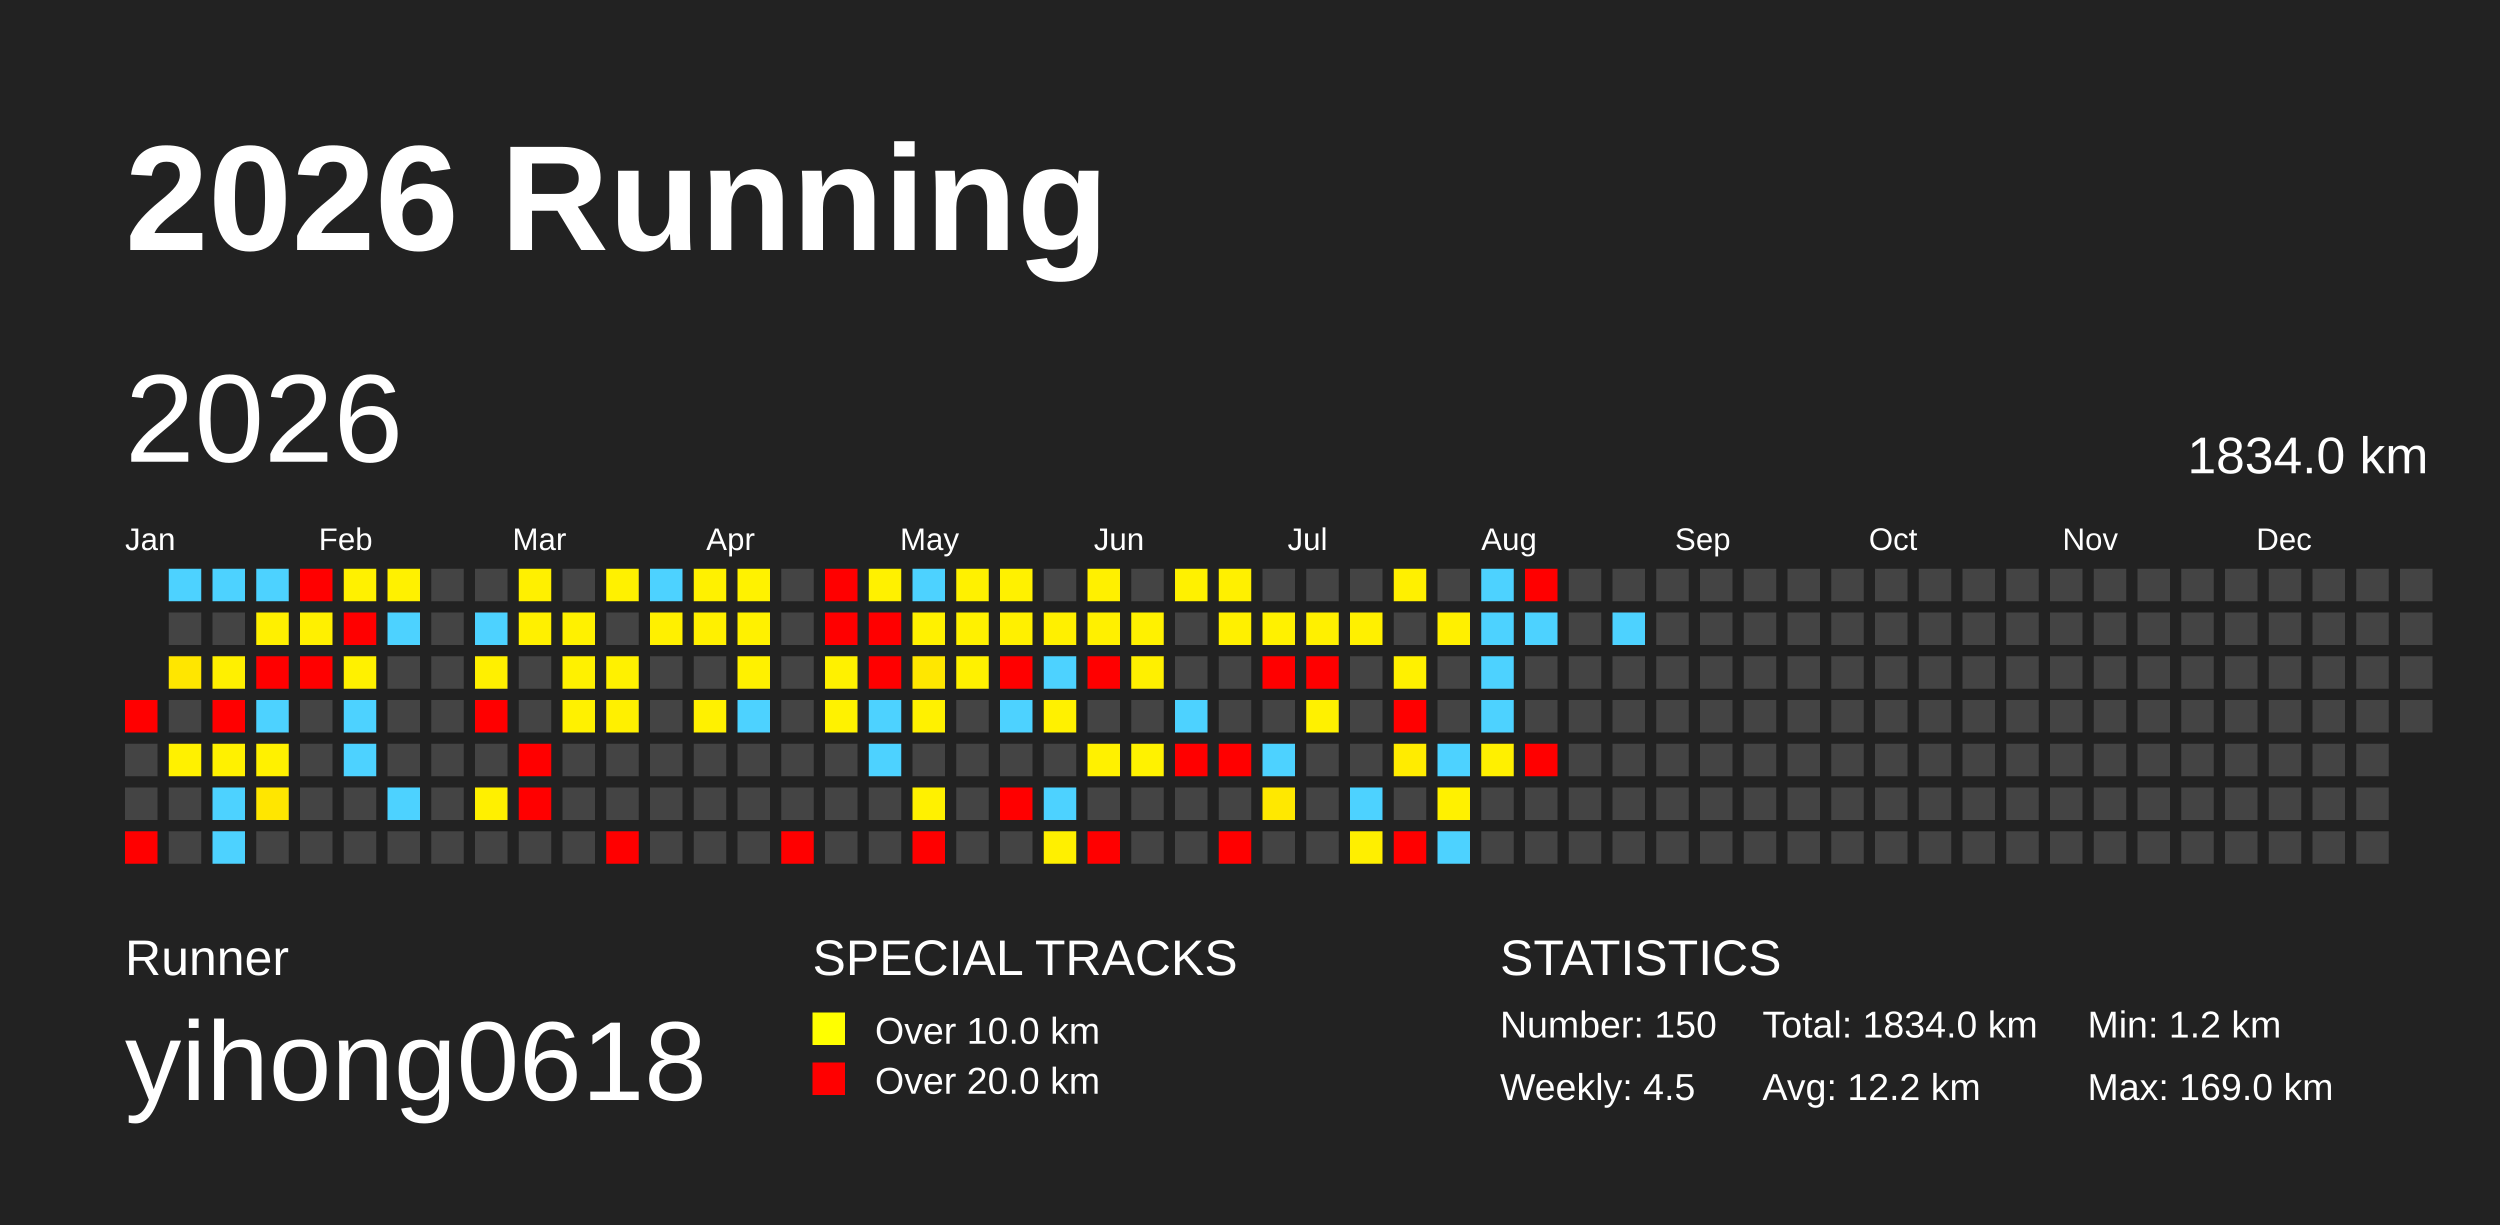
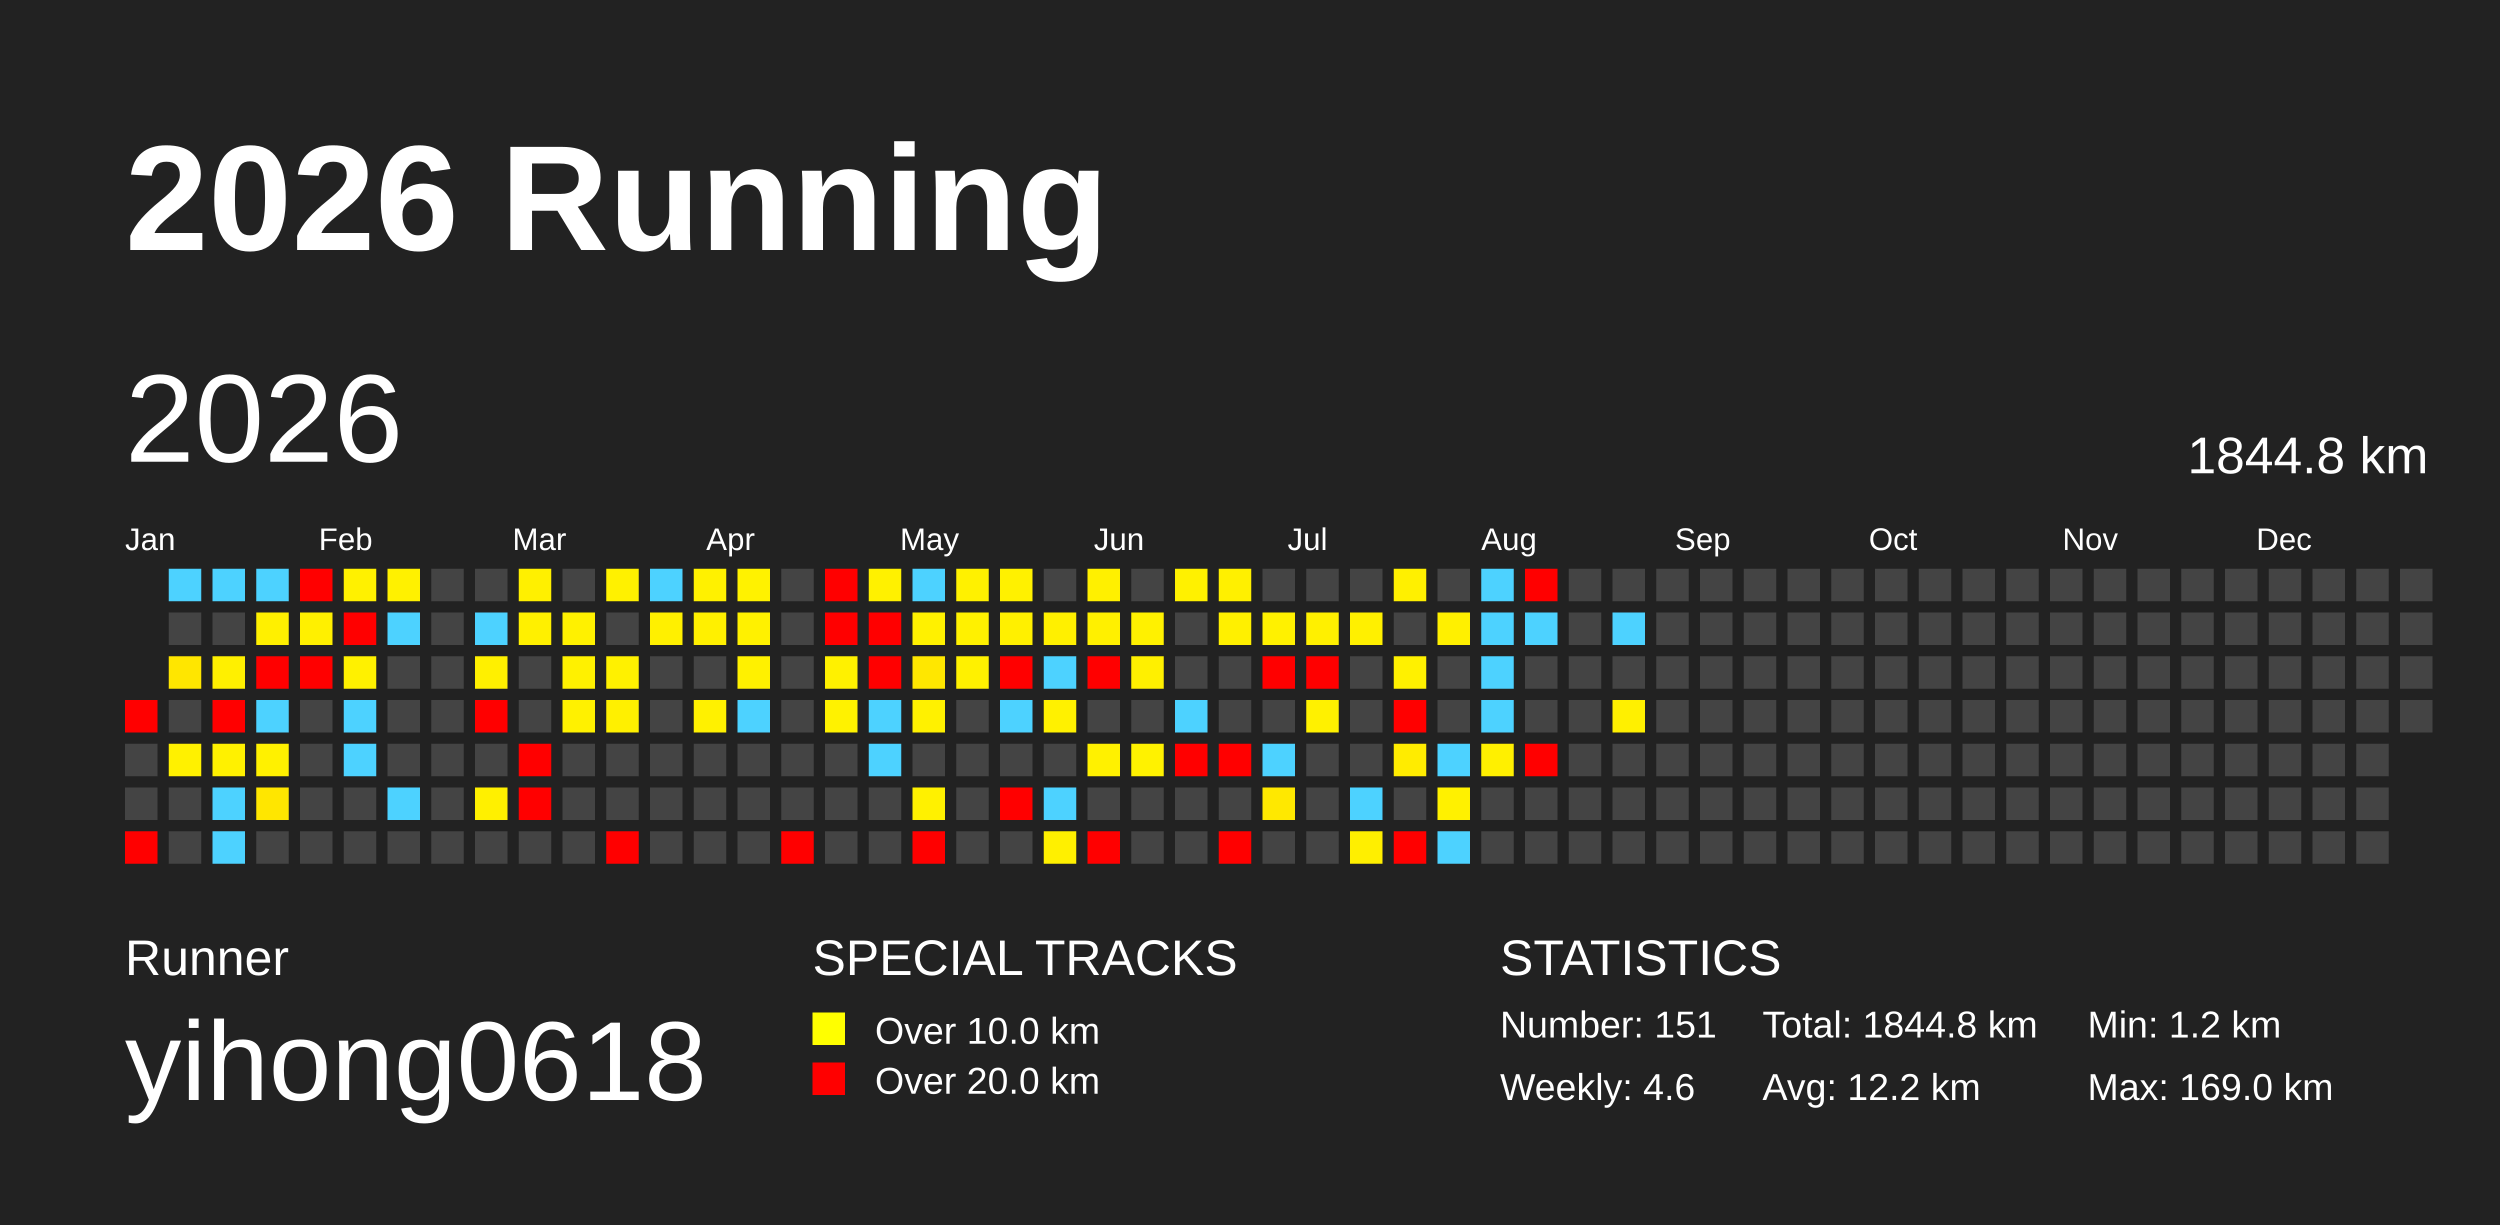
<svg xmlns="http://www.w3.org/2000/svg" baseProfile="full" height="98mm" version="1.1" viewBox="0,0,200,98" width="200mm">
  <defs />
  <rect fill="#222222" height="98" width="200" x="0" y="0" />
  <text fill="#FFFFFF" style="font-size:12px; font-family:Arial; font-weight:bold;" x="10" y="20">2026 Running</text>
  <text fill="#FFFFFF" style="font-size:4px; font-family:Arial" x="10" y="78">Runner</text>
  <text fill="#FFFFFF" style="font-size:9px; font-family:Arial" x="10" y="88">yihong0618</text>
  <text fill="#FFFFFF" style="font-size:4px; font-family:Arial" x="65" y="78">SPECIAL TRACKS</text>
  <rect fill="yellow" height="2.6" width="2.6" x="65" y="81" />
  <text fill="#FFFFFF" style="font-size:3px; font-family:Arial" x="70" y="83.5">Over 10.0 km</text>
  <rect fill="red" height="2.6" width="2.6" x="65" y="85" />
  <text fill="#FFFFFF" style="font-size:3px; font-family:Arial" x="70" y="87.5">Over 20.0 km</text>
  <text fill="#FFFFFF" style="font-size:4px; font-family:Arial" x="120" y="78">STATISTICS</text>
-   <text fill="#FFFFFF" style="font-size:3px; font-family:Arial" x="120" y="83">Number: 150</text>
-   <text fill="#FFFFFF" style="font-size:3px; font-family:Arial" x="120" y="88">Weekly: 4.5</text>
-   <text fill="#FFFFFF" style="font-size:3px; font-family:Arial" x="141" y="83">Total: 1834.0 km</text>
+   <text fill="#FFFFFF" style="font-size:3px; font-family:Arial" x="120" y="83">Number: 151</text>
+   <text fill="#FFFFFF" style="font-size:3px; font-family:Arial" x="120" y="88">Weekly: 4.6</text>
+   <text fill="#FFFFFF" style="font-size:3px; font-family:Arial" x="141" y="83">Total: 1844.8 km</text>
  <text fill="#FFFFFF" style="font-size:3px; font-family:Arial" x="141" y="88">Avg: 12.2 km</text>
  <text fill="#FFFFFF" style="font-size:3px; font-family:Arial" x="167" y="83">Min: 1.2 km</text>
  <text fill="#FFFFFF" style="font-size:3px; font-family:Arial" x="167" y="88">Max: 169.0 km</text>
  <text dominant-baseline="hanging" fill="#FFFFFF" style="font-size:10.0px; font-family:Arial;" x="10" y="30">2026</text>
-   <text dominant-baseline="hanging" fill="#FFFFFF" style="font-size:4.125px; font-family:Arial;" x="175" y="35">1834.0 km</text>
+   <text dominant-baseline="hanging" fill="#FFFFFF" style="font-size:4.125px; font-family:Arial;" x="175" y="35">1844.8 km</text>
  <text fill="#FFFFFF" style="font-size:2.5px; font-family:Arial" x="10.0" y="44">Jan</text>
  <text fill="#FFFFFF" style="font-size:2.5px; font-family:Arial" x="25.5" y="44">Feb</text>
  <text fill="#FFFFFF" style="font-size:2.5px; font-family:Arial" x="41.0" y="44">Mar</text>
  <text fill="#FFFFFF" style="font-size:2.5px; font-family:Arial" x="56.5" y="44">Apr</text>
  <text fill="#FFFFFF" style="font-size:2.5px; font-family:Arial" x="72.0" y="44">May</text>
  <text fill="#FFFFFF" style="font-size:2.5px; font-family:Arial" x="87.5" y="44">Jun</text>
  <text fill="#FFFFFF" style="font-size:2.5px; font-family:Arial" x="103.0" y="44">Jul</text>
  <text fill="#FFFFFF" style="font-size:2.5px; font-family:Arial" x="118.5" y="44">Aug</text>
  <text fill="#FFFFFF" style="font-size:2.5px; font-family:Arial" x="134.0" y="44">Sep</text>
  <text fill="#FFFFFF" style="font-size:2.5px; font-family:Arial" x="149.5" y="44">Oct</text>
  <text fill="#FFFFFF" style="font-size:2.5px; font-family:Arial" x="165.0" y="44">Nov</text>
  <text fill="#FFFFFF" style="font-size:2.5px; font-family:Arial" x="180.5" y="44">Dec</text>
  <rect fill="red" height="2.6" width="2.6" x="10.0" y="56.0" />
  <rect fill="#444444" height="2.6" width="2.6" x="10.0" y="59.5" />
  <rect fill="#444444" height="2.6" width="2.6" x="10.0" y="63.0" />
  <rect fill="red" height="2.6" width="2.6" x="10.0" y="66.5" />
  <rect fill="#4dd2ff" height="2.6" width="2.6" x="13.5" y="45.5" />
  <rect fill="#444444" height="2.6" width="2.6" x="13.5" y="49.0" />
  <rect fill="#ffe600" height="2.6" width="2.6" x="13.5" y="52.5" />
  <rect fill="#444444" height="2.6" width="2.6" x="13.5" y="56.0" />
  <rect fill="#fff100" height="2.6" width="2.6" x="13.5" y="59.5" />
  <rect fill="#444444" height="2.6" width="2.6" x="13.5" y="63.0" />
  <rect fill="#444444" height="2.6" width="2.6" x="13.5" y="66.5" />
  <rect fill="#4dd2ff" height="2.6" width="2.6" x="17.0" y="45.5" />
  <rect fill="#444444" height="2.6" width="2.6" x="17.0" y="49.0" />
  <rect fill="#fff000" height="2.6" width="2.6" x="17.0" y="52.5" />
  <rect fill="red" height="2.6" width="2.6" x="17.0" y="56.0" />
  <rect fill="#fff100" height="2.6" width="2.6" x="17.0" y="59.5" />
  <rect fill="#4dd2ff" height="2.6" width="2.6" x="17.0" y="63.0" />
  <rect fill="#4dd2ff" height="2.6" width="2.6" x="17.0" y="66.5" />
  <rect fill="#4dd2ff" height="2.6" width="2.6" x="20.5" y="45.5" />
  <rect fill="#fff000" height="2.6" width="2.6" x="20.5" y="49.0" />
  <rect fill="red" height="2.6" width="2.6" x="20.5" y="52.5" />
  <rect fill="#4dd2ff" height="2.6" width="2.6" x="20.5" y="56.0" />
  <rect fill="#fff100" height="2.6" width="2.6" x="20.5" y="59.5" />
  <rect fill="#ffe600" height="2.6" width="2.6" x="20.5" y="63.0" />
  <rect fill="#444444" height="2.6" width="2.6" x="20.5" y="66.5" />
  <rect fill="red" height="2.6" width="2.6" x="24.0" y="45.5" />
  <rect fill="#fff000" height="2.6" width="2.6" x="24.0" y="49.0" />
  <rect fill="red" height="2.6" width="2.6" x="24.0" y="52.5" />
  <rect fill="#444444" height="2.6" width="2.6" x="24.0" y="56.0" />
  <rect fill="#444444" height="2.6" width="2.6" x="24.0" y="59.5" />
  <rect fill="#444444" height="2.6" width="2.6" x="24.0" y="63.0" />
  <rect fill="#444444" height="2.6" width="2.6" x="24.0" y="66.5" />
  <rect fill="#fff100" height="2.6" width="2.6" x="27.5" y="45.5" />
  <rect fill="red" height="2.6" width="2.6" x="27.5" y="49.0" />
  <rect fill="#fff100" height="2.6" width="2.6" x="27.5" y="52.5" />
  <rect fill="#4dd2ff" height="2.6" width="2.6" x="27.5" y="56.0" />
  <rect fill="#4dd2ff" height="2.6" width="2.6" x="27.5" y="59.5" />
  <rect fill="#444444" height="2.6" width="2.6" x="27.5" y="63.0" />
  <rect fill="#444444" height="2.6" width="2.6" x="27.5" y="66.5" />
  <rect fill="#fff100" height="2.6" width="2.6" x="31.0" y="45.5" />
  <rect fill="#4dd2ff" height="2.6" width="2.6" x="31.0" y="49.0" />
  <rect fill="#444444" height="2.6" width="2.6" x="31.0" y="52.5" />
  <rect fill="#444444" height="2.6" width="2.6" x="31.0" y="56.0" />
  <rect fill="#444444" height="2.6" width="2.6" x="31.0" y="59.5" />
  <rect fill="#4dd2ff" height="2.6" width="2.6" x="31.0" y="63.0" />
  <rect fill="#444444" height="2.6" width="2.6" x="31.0" y="66.5" />
  <rect fill="#444444" height="2.6" width="2.6" x="34.5" y="45.5" />
  <rect fill="#444444" height="2.6" width="2.6" x="34.5" y="49.0" />
  <rect fill="#444444" height="2.6" width="2.6" x="34.5" y="52.5" />
  <rect fill="#444444" height="2.6" width="2.6" x="34.5" y="56.0" />
  <rect fill="#444444" height="2.6" width="2.6" x="34.5" y="59.5" />
  <rect fill="#444444" height="2.6" width="2.6" x="34.5" y="63.0" />
  <rect fill="#444444" height="2.6" width="2.6" x="34.5" y="66.5" />
  <rect fill="#444444" height="2.6" width="2.6" x="38.0" y="45.5" />
  <rect fill="#4dd2ff" height="2.6" width="2.6" x="38.0" y="49.0" />
  <rect fill="#fff000" height="2.6" width="2.6" x="38.0" y="52.5" />
  <rect fill="red" height="2.6" width="2.6" x="38.0" y="56.0" />
  <rect fill="#444444" height="2.6" width="2.6" x="38.0" y="59.5" />
  <rect fill="#fff000" height="2.6" width="2.6" x="38.0" y="63.0" />
  <rect fill="#444444" height="2.6" width="2.6" x="38.0" y="66.5" />
  <rect fill="#fff000" height="2.6" width="2.6" x="41.5" y="45.5" />
  <rect fill="#fff000" height="2.6" width="2.6" x="41.5" y="49.0" />
  <rect fill="#444444" height="2.6" width="2.6" x="41.5" y="52.5" />
  <rect fill="#444444" height="2.6" width="2.6" x="41.5" y="56.0" />
  <rect fill="red" height="2.6" width="2.6" x="41.5" y="59.5" />
  <rect fill="red" height="2.6" width="2.6" x="41.5" y="63.0" />
  <rect fill="#444444" height="2.6" width="2.6" x="41.5" y="66.5" />
  <rect fill="#444444" height="2.6" width="2.6" x="45.0" y="45.5" />
  <rect fill="#fff100" height="2.6" width="2.6" x="45.0" y="49.0" />
  <rect fill="#fff100" height="2.6" width="2.6" x="45.0" y="52.5" />
  <rect fill="#fff100" height="2.6" width="2.6" x="45.0" y="56.0" />
  <rect fill="#444444" height="2.6" width="2.6" x="45.0" y="59.5" />
  <rect fill="#444444" height="2.6" width="2.6" x="45.0" y="63.0" />
  <rect fill="#444444" height="2.6" width="2.6" x="45.0" y="66.5" />
  <rect fill="#fff100" height="2.6" width="2.6" x="48.5" y="45.5" />
  <rect fill="#444444" height="2.6" width="2.6" x="48.5" y="49.0" />
  <rect fill="#fff100" height="2.6" width="2.6" x="48.5" y="52.5" />
  <rect fill="#fff000" height="2.6" width="2.6" x="48.5" y="56.0" />
  <rect fill="#444444" height="2.6" width="2.6" x="48.5" y="59.5" />
  <rect fill="#444444" height="2.6" width="2.6" x="48.5" y="63.0" />
  <rect fill="red" height="2.6" width="2.6" x="48.5" y="66.5" />
  <rect fill="#4dd2ff" height="2.6" width="2.6" x="52.0" y="45.5" />
  <rect fill="#fff000" height="2.6" width="2.6" x="52.0" y="49.0" />
  <rect fill="#444444" height="2.6" width="2.6" x="52.0" y="52.5" />
  <rect fill="#444444" height="2.6" width="2.6" x="52.0" y="56.0" />
  <rect fill="#444444" height="2.6" width="2.6" x="52.0" y="59.5" />
  <rect fill="#444444" height="2.6" width="2.6" x="52.0" y="63.0" />
  <rect fill="#444444" height="2.6" width="2.6" x="52.0" y="66.5" />
  <rect fill="#fff100" height="2.6" width="2.6" x="55.5" y="45.5" />
  <rect fill="#fff000" height="2.6" width="2.6" x="55.5" y="49.0" />
  <rect fill="#444444" height="2.6" width="2.6" x="55.5" y="52.5" />
  <rect fill="#fff100" height="2.6" width="2.6" x="55.5" y="56.0" />
  <rect fill="#444444" height="2.6" width="2.6" x="55.5" y="59.5" />
  <rect fill="#444444" height="2.6" width="2.6" x="55.5" y="63.0" />
  <rect fill="#444444" height="2.6" width="2.6" x="55.5" y="66.5" />
  <rect fill="#fff200" height="2.6" width="2.6" x="59.0" y="45.5" />
  <rect fill="#fff100" height="2.6" width="2.6" x="59.0" y="49.0" />
  <rect fill="#fff100" height="2.6" width="2.6" x="59.0" y="52.5" />
  <rect fill="#4dd2ff" height="2.6" width="2.6" x="59.0" y="56.0" />
  <rect fill="#444444" height="2.6" width="2.6" x="59.0" y="59.5" />
  <rect fill="#444444" height="2.6" width="2.6" x="59.0" y="63.0" />
  <rect fill="#444444" height="2.6" width="2.6" x="59.0" y="66.5" />
  <rect fill="#444444" height="2.6" width="2.6" x="62.5" y="45.5" />
  <rect fill="#444444" height="2.6" width="2.6" x="62.5" y="49.0" />
  <rect fill="#444444" height="2.6" width="2.6" x="62.5" y="52.5" />
  <rect fill="#444444" height="2.6" width="2.6" x="62.5" y="56.0" />
  <rect fill="#444444" height="2.6" width="2.6" x="62.5" y="59.5" />
  <rect fill="#444444" height="2.6" width="2.6" x="62.5" y="63.0" />
  <rect fill="red" height="2.6" width="2.6" x="62.5" y="66.5" />
  <rect fill="red" height="2.6" width="2.6" x="66.0" y="45.5" />
  <rect fill="red" height="2.6" width="2.6" x="66.0" y="49.0" />
  <rect fill="#fff100" height="2.6" width="2.6" x="66.0" y="52.5" />
  <rect fill="#fff200" height="2.6" width="2.6" x="66.0" y="56.0" />
  <rect fill="#444444" height="2.6" width="2.6" x="66.0" y="59.5" />
  <rect fill="#444444" height="2.6" width="2.6" x="66.0" y="63.0" />
  <rect fill="#444444" height="2.6" width="2.6" x="66.0" y="66.5" />
  <rect fill="#fff100" height="2.6" width="2.6" x="69.5" y="45.5" />
  <rect fill="red" height="2.6" width="2.6" x="69.5" y="49.0" />
  <rect fill="red" height="2.6" width="2.6" x="69.5" y="52.5" />
  <rect fill="#4dd2ff" height="2.6" width="2.6" x="69.5" y="56.0" />
  <rect fill="#4dd2ff" height="2.6" width="2.6" x="69.5" y="59.5" />
  <rect fill="#444444" height="2.6" width="2.6" x="69.5" y="63.0" />
  <rect fill="#444444" height="2.6" width="2.6" x="69.5" y="66.5" />
  <rect fill="#4dd2ff" height="2.6" width="2.6" x="73.0" y="45.5" />
  <rect fill="#fff100" height="2.6" width="2.6" x="73.0" y="49.0" />
  <rect fill="#ffe700" height="2.6" width="2.6" x="73.0" y="52.5" />
  <rect fill="#fff100" height="2.6" width="2.6" x="73.0" y="56.0" />
  <rect fill="#444444" height="2.6" width="2.6" x="73.0" y="59.5" />
  <rect fill="#fff100" height="2.6" width="2.6" x="73.0" y="63.0" />
  <rect fill="red" height="2.6" width="2.6" x="73.0" y="66.5" />
  <rect fill="#fff100" height="2.6" width="2.6" x="76.5" y="45.5" />
  <rect fill="#fff100" height="2.6" width="2.6" x="76.5" y="49.0" />
  <rect fill="#fff100" height="2.6" width="2.6" x="76.5" y="52.5" />
  <rect fill="#444444" height="2.6" width="2.6" x="76.5" y="56.0" />
  <rect fill="#444444" height="2.6" width="2.6" x="76.5" y="59.5" />
  <rect fill="#444444" height="2.6" width="2.6" x="76.5" y="63.0" />
  <rect fill="#444444" height="2.6" width="2.6" x="76.5" y="66.5" />
  <rect fill="#fff100" height="2.6" width="2.6" x="80.0" y="45.5" />
  <rect fill="#fff000" height="2.6" width="2.6" x="80.0" y="49.0" />
  <rect fill="red" height="2.6" width="2.6" x="80.0" y="52.5" />
  <rect fill="#4dd2ff" height="2.6" width="2.6" x="80.0" y="56.0" />
  <rect fill="#444444" height="2.6" width="2.6" x="80.0" y="59.5" />
  <rect fill="red" height="2.6" width="2.6" x="80.0" y="63.0" />
  <rect fill="#444444" height="2.6" width="2.6" x="80.0" y="66.5" />
  <rect fill="#444444" height="2.6" width="2.6" x="83.5" y="45.5" />
  <rect fill="#fff000" height="2.6" width="2.6" x="83.5" y="49.0" />
  <rect fill="#4dd2ff" height="2.6" width="2.6" x="83.5" y="52.5" />
  <rect fill="#fff100" height="2.6" width="2.6" x="83.5" y="56.0" />
  <rect fill="#444444" height="2.6" width="2.6" x="83.5" y="59.5" />
  <rect fill="#4dd2ff" height="2.6" width="2.6" x="83.5" y="63.0" />
  <rect fill="#fff000" height="2.6" width="2.6" x="83.5" y="66.5" />
  <rect fill="#fff000" height="2.6" width="2.6" x="87.0" y="45.5" />
  <rect fill="#fff000" height="2.6" width="2.6" x="87.0" y="49.0" />
  <rect fill="red" height="2.6" width="2.6" x="87.0" y="52.5" />
  <rect fill="#444444" height="2.6" width="2.6" x="87.0" y="56.0" />
  <rect fill="#fff100" height="2.6" width="2.6" x="87.0" y="59.5" />
  <rect fill="#444444" height="2.6" width="2.6" x="87.0" y="63.0" />
  <rect fill="red" height="2.6" width="2.6" x="87.0" y="66.5" />
  <rect fill="#444444" height="2.6" width="2.6" x="90.5" y="45.5" />
  <rect fill="#fff100" height="2.6" width="2.6" x="90.5" y="49.0" />
  <rect fill="#fff000" height="2.6" width="2.6" x="90.5" y="52.5" />
  <rect fill="#444444" height="2.6" width="2.6" x="90.5" y="56.0" />
  <rect fill="#fff200" height="2.6" width="2.6" x="90.5" y="59.5" />
  <rect fill="#444444" height="2.6" width="2.6" x="90.5" y="63.0" />
  <rect fill="#444444" height="2.6" width="2.6" x="90.5" y="66.5" />
  <rect fill="#fff100" height="2.6" width="2.6" x="94.0" y="45.5" />
  <rect fill="#444444" height="2.6" width="2.6" x="94.0" y="49.0" />
  <rect fill="#444444" height="2.6" width="2.6" x="94.0" y="52.5" />
  <rect fill="#4dd2ff" height="2.6" width="2.6" x="94.0" y="56.0" />
  <rect fill="red" height="2.6" width="2.6" x="94.0" y="59.5" />
  <rect fill="#444444" height="2.6" width="2.6" x="94.0" y="63.0" />
  <rect fill="#444444" height="2.6" width="2.6" x="94.0" y="66.5" />
  <rect fill="#fff000" height="2.6" width="2.6" x="97.5" y="45.5" />
  <rect fill="#fff000" height="2.6" width="2.6" x="97.5" y="49.0" />
  <rect fill="#444444" height="2.6" width="2.6" x="97.5" y="52.5" />
  <rect fill="#444444" height="2.6" width="2.6" x="97.5" y="56.0" />
  <rect fill="red" height="2.6" width="2.6" x="97.5" y="59.5" />
  <rect fill="#444444" height="2.6" width="2.6" x="97.5" y="63.0" />
  <rect fill="red" height="2.6" width="2.6" x="97.5" y="66.5" />
  <rect fill="#444444" height="2.6" width="2.6" x="101.0" y="45.5" />
  <rect fill="#fff100" height="2.6" width="2.6" x="101.0" y="49.0" />
  <rect fill="red" height="2.6" width="2.6" x="101.0" y="52.5" />
  <rect fill="#444444" height="2.6" width="2.6" x="101.0" y="56.0" />
  <rect fill="#4dd2ff" height="2.6" width="2.6" x="101.0" y="59.5" />
  <rect fill="#ffe800" height="2.6" width="2.6" x="101.0" y="63.0" />
  <rect fill="#444444" height="2.6" width="2.6" x="101.0" y="66.5" />
  <rect fill="#444444" height="2.6" width="2.6" x="104.5" y="45.5" />
  <rect fill="#fff000" height="2.6" width="2.6" x="104.5" y="49.0" />
  <rect fill="red" height="2.6" width="2.6" x="104.5" y="52.5" />
  <rect fill="#fff100" height="2.6" width="2.6" x="104.5" y="56.0" />
  <rect fill="#444444" height="2.6" width="2.6" x="104.5" y="59.5" />
  <rect fill="#444444" height="2.6" width="2.6" x="104.5" y="63.0" />
  <rect fill="#444444" height="2.6" width="2.6" x="104.5" y="66.5" />
  <rect fill="#444444" height="2.6" width="2.6" x="108.0" y="45.5" />
  <rect fill="#fff000" height="2.6" width="2.6" x="108.0" y="49.0" />
  <rect fill="#444444" height="2.6" width="2.6" x="108.0" y="52.5" />
  <rect fill="#444444" height="2.6" width="2.6" x="108.0" y="56.0" />
  <rect fill="#444444" height="2.6" width="2.6" x="108.0" y="59.5" />
  <rect fill="#4dd2ff" height="2.6" width="2.6" x="108.0" y="63.0" />
  <rect fill="#ffef00" height="2.6" width="2.6" x="108.0" y="66.5" />
  <rect fill="#fff000" height="2.6" width="2.6" x="111.5" y="45.5" />
  <rect fill="#444444" height="2.6" width="2.6" x="111.5" y="49.0" />
  <rect fill="#fff100" height="2.6" width="2.6" x="111.5" y="52.5" />
  <rect fill="red" height="2.6" width="2.6" x="111.5" y="56.0" />
  <rect fill="#ffec00" height="2.6" width="2.6" x="111.5" y="59.5" />
  <rect fill="#444444" height="2.6" width="2.6" x="111.5" y="63.0" />
  <rect fill="red" height="2.6" width="2.6" x="111.5" y="66.5" />
  <rect fill="#444444" height="2.6" width="2.6" x="115.0" y="45.5" />
  <rect fill="#fff000" height="2.6" width="2.6" x="115.0" y="49.0" />
  <rect fill="#444444" height="2.6" width="2.6" x="115.0" y="52.5" />
  <rect fill="#444444" height="2.6" width="2.6" x="115.0" y="56.0" />
  <rect fill="#4dd2ff" height="2.6" width="2.6" x="115.0" y="59.5" />
  <rect fill="#fff100" height="2.6" width="2.6" x="115.0" y="63.0" />
  <rect fill="#4dd2ff" height="2.6" width="2.6" x="115.0" y="66.5" />
  <rect fill="#4dd2ff" height="2.6" width="2.6" x="118.5" y="45.5" />
  <rect fill="#4dd2ff" height="2.6" width="2.6" x="118.5" y="49.0" />
  <rect fill="#4dd2ff" height="2.6" width="2.6" x="118.5" y="52.5" />
  <rect fill="#4dd2ff" height="2.6" width="2.6" x="118.5" y="56.0" />
  <rect fill="#fff000" height="2.6" width="2.6" x="118.5" y="59.5" />
  <rect fill="#444444" height="2.6" width="2.6" x="118.5" y="63.0" />
  <rect fill="#444444" height="2.6" width="2.6" x="118.5" y="66.5" />
  <rect fill="red" height="2.6" width="2.6" x="122.0" y="45.5" />
  <rect fill="#4dd2ff" height="2.6" width="2.6" x="122.0" y="49.0" />
  <rect fill="#444444" height="2.6" width="2.6" x="122.0" y="52.5" />
  <rect fill="#444444" height="2.6" width="2.6" x="122.0" y="56.0" />
  <rect fill="red" height="2.6" width="2.6" x="122.0" y="59.5" />
  <rect fill="#444444" height="2.6" width="2.6" x="122.0" y="63.0" />
  <rect fill="#444444" height="2.6" width="2.6" x="122.0" y="66.5" />
  <rect fill="#444444" height="2.6" width="2.6" x="125.5" y="45.5" />
  <rect fill="#444444" height="2.6" width="2.6" x="125.5" y="49.0" />
  <rect fill="#444444" height="2.6" width="2.6" x="125.5" y="52.5" />
  <rect fill="#444444" height="2.6" width="2.6" x="125.5" y="56.0" />
  <rect fill="#444444" height="2.6" width="2.6" x="125.5" y="59.5" />
  <rect fill="#444444" height="2.6" width="2.6" x="125.5" y="63.0" />
  <rect fill="#444444" height="2.6" width="2.6" x="125.5" y="66.5" />
  <rect fill="#444444" height="2.6" width="2.6" x="129.0" y="45.5" />
  <rect fill="#4dd2ff" height="2.6" width="2.6" x="129.0" y="49.0" />
  <rect fill="#444444" height="2.6" width="2.6" x="129.0" y="52.5" />
-   <rect fill="#444444" height="2.6" width="2.6" x="129.0" y="56.0" />
+   <rect fill="#fff000" height="2.6" width="2.6" x="129.0" y="56.0" />
  <rect fill="#444444" height="2.6" width="2.6" x="129.0" y="59.5" />
  <rect fill="#444444" height="2.6" width="2.6" x="129.0" y="63.0" />
  <rect fill="#444444" height="2.6" width="2.6" x="129.0" y="66.5" />
  <rect fill="#444444" height="2.6" width="2.6" x="132.5" y="45.5" />
  <rect fill="#444444" height="2.6" width="2.6" x="132.5" y="49.0" />
  <rect fill="#444444" height="2.6" width="2.6" x="132.5" y="52.5" />
  <rect fill="#444444" height="2.6" width="2.6" x="132.5" y="56.0" />
  <rect fill="#444444" height="2.6" width="2.6" x="132.5" y="59.5" />
  <rect fill="#444444" height="2.6" width="2.6" x="132.5" y="63.0" />
  <rect fill="#444444" height="2.6" width="2.6" x="132.5" y="66.5" />
  <rect fill="#444444" height="2.6" width="2.6" x="136.0" y="45.5" />
  <rect fill="#444444" height="2.6" width="2.6" x="136.0" y="49.0" />
  <rect fill="#444444" height="2.6" width="2.6" x="136.0" y="52.5" />
  <rect fill="#444444" height="2.6" width="2.6" x="136.0" y="56.0" />
  <rect fill="#444444" height="2.6" width="2.6" x="136.0" y="59.5" />
  <rect fill="#444444" height="2.6" width="2.6" x="136.0" y="63.0" />
  <rect fill="#444444" height="2.6" width="2.6" x="136.0" y="66.5" />
  <rect fill="#444444" height="2.6" width="2.6" x="139.5" y="45.5" />
  <rect fill="#444444" height="2.6" width="2.6" x="139.5" y="49.0" />
  <rect fill="#444444" height="2.6" width="2.6" x="139.5" y="52.5" />
  <rect fill="#444444" height="2.6" width="2.6" x="139.5" y="56.0" />
  <rect fill="#444444" height="2.6" width="2.6" x="139.5" y="59.5" />
  <rect fill="#444444" height="2.6" width="2.6" x="139.5" y="63.0" />
  <rect fill="#444444" height="2.6" width="2.6" x="139.5" y="66.5" />
  <rect fill="#444444" height="2.6" width="2.6" x="143.0" y="45.5" />
  <rect fill="#444444" height="2.6" width="2.6" x="143.0" y="49.0" />
  <rect fill="#444444" height="2.6" width="2.6" x="143.0" y="52.5" />
  <rect fill="#444444" height="2.6" width="2.6" x="143.0" y="56.0" />
  <rect fill="#444444" height="2.6" width="2.6" x="143.0" y="59.5" />
  <rect fill="#444444" height="2.6" width="2.6" x="143.0" y="63.0" />
  <rect fill="#444444" height="2.6" width="2.6" x="143.0" y="66.5" />
  <rect fill="#444444" height="2.6" width="2.6" x="146.5" y="45.5" />
  <rect fill="#444444" height="2.6" width="2.6" x="146.5" y="49.0" />
  <rect fill="#444444" height="2.6" width="2.6" x="146.5" y="52.5" />
  <rect fill="#444444" height="2.6" width="2.6" x="146.5" y="56.0" />
  <rect fill="#444444" height="2.6" width="2.6" x="146.5" y="59.5" />
  <rect fill="#444444" height="2.6" width="2.6" x="146.5" y="63.0" />
  <rect fill="#444444" height="2.6" width="2.6" x="146.5" y="66.5" />
  <rect fill="#444444" height="2.6" width="2.6" x="150.0" y="45.5" />
  <rect fill="#444444" height="2.6" width="2.6" x="150.0" y="49.0" />
  <rect fill="#444444" height="2.6" width="2.6" x="150.0" y="52.5" />
  <rect fill="#444444" height="2.6" width="2.6" x="150.0" y="56.0" />
  <rect fill="#444444" height="2.6" width="2.6" x="150.0" y="59.5" />
  <rect fill="#444444" height="2.6" width="2.6" x="150.0" y="63.0" />
  <rect fill="#444444" height="2.6" width="2.6" x="150.0" y="66.5" />
  <rect fill="#444444" height="2.6" width="2.6" x="153.5" y="45.5" />
  <rect fill="#444444" height="2.6" width="2.6" x="153.5" y="49.0" />
  <rect fill="#444444" height="2.6" width="2.6" x="153.5" y="52.5" />
  <rect fill="#444444" height="2.6" width="2.6" x="153.5" y="56.0" />
  <rect fill="#444444" height="2.6" width="2.6" x="153.5" y="59.5" />
  <rect fill="#444444" height="2.6" width="2.6" x="153.5" y="63.0" />
  <rect fill="#444444" height="2.6" width="2.6" x="153.5" y="66.5" />
  <rect fill="#444444" height="2.6" width="2.6" x="157.0" y="45.5" />
  <rect fill="#444444" height="2.6" width="2.6" x="157.0" y="49.0" />
  <rect fill="#444444" height="2.6" width="2.6" x="157.0" y="52.5" />
  <rect fill="#444444" height="2.6" width="2.6" x="157.0" y="56.0" />
  <rect fill="#444444" height="2.6" width="2.6" x="157.0" y="59.5" />
  <rect fill="#444444" height="2.6" width="2.6" x="157.0" y="63.0" />
  <rect fill="#444444" height="2.6" width="2.6" x="157.0" y="66.5" />
  <rect fill="#444444" height="2.6" width="2.6" x="160.5" y="45.5" />
  <rect fill="#444444" height="2.6" width="2.6" x="160.5" y="49.0" />
  <rect fill="#444444" height="2.6" width="2.6" x="160.5" y="52.5" />
  <rect fill="#444444" height="2.6" width="2.6" x="160.5" y="56.0" />
  <rect fill="#444444" height="2.6" width="2.6" x="160.5" y="59.5" />
  <rect fill="#444444" height="2.6" width="2.6" x="160.5" y="63.0" />
  <rect fill="#444444" height="2.6" width="2.6" x="160.5" y="66.5" />
  <rect fill="#444444" height="2.6" width="2.6" x="164.0" y="45.5" />
  <rect fill="#444444" height="2.6" width="2.6" x="164.0" y="49.0" />
  <rect fill="#444444" height="2.6" width="2.6" x="164.0" y="52.5" />
  <rect fill="#444444" height="2.6" width="2.6" x="164.0" y="56.0" />
  <rect fill="#444444" height="2.6" width="2.6" x="164.0" y="59.5" />
  <rect fill="#444444" height="2.6" width="2.6" x="164.0" y="63.0" />
  <rect fill="#444444" height="2.6" width="2.6" x="164.0" y="66.5" />
  <rect fill="#444444" height="2.6" width="2.6" x="167.5" y="45.5" />
  <rect fill="#444444" height="2.6" width="2.6" x="167.5" y="49.0" />
  <rect fill="#444444" height="2.6" width="2.6" x="167.5" y="52.5" />
  <rect fill="#444444" height="2.6" width="2.6" x="167.5" y="56.0" />
  <rect fill="#444444" height="2.6" width="2.6" x="167.5" y="59.5" />
  <rect fill="#444444" height="2.6" width="2.6" x="167.5" y="63.0" />
  <rect fill="#444444" height="2.6" width="2.6" x="167.5" y="66.5" />
  <rect fill="#444444" height="2.6" width="2.6" x="171.0" y="45.5" />
  <rect fill="#444444" height="2.6" width="2.6" x="171.0" y="49.0" />
  <rect fill="#444444" height="2.6" width="2.6" x="171.0" y="52.5" />
  <rect fill="#444444" height="2.6" width="2.6" x="171.0" y="56.0" />
  <rect fill="#444444" height="2.6" width="2.6" x="171.0" y="59.5" />
  <rect fill="#444444" height="2.6" width="2.6" x="171.0" y="63.0" />
  <rect fill="#444444" height="2.6" width="2.6" x="171.0" y="66.5" />
  <rect fill="#444444" height="2.6" width="2.6" x="174.5" y="45.5" />
  <rect fill="#444444" height="2.6" width="2.6" x="174.5" y="49.0" />
  <rect fill="#444444" height="2.6" width="2.6" x="174.5" y="52.5" />
  <rect fill="#444444" height="2.6" width="2.6" x="174.5" y="56.0" />
  <rect fill="#444444" height="2.6" width="2.6" x="174.5" y="59.5" />
  <rect fill="#444444" height="2.6" width="2.6" x="174.5" y="63.0" />
  <rect fill="#444444" height="2.6" width="2.6" x="174.5" y="66.5" />
  <rect fill="#444444" height="2.6" width="2.6" x="178.0" y="45.5" />
  <rect fill="#444444" height="2.6" width="2.6" x="178.0" y="49.0" />
  <rect fill="#444444" height="2.6" width="2.6" x="178.0" y="52.5" />
  <rect fill="#444444" height="2.6" width="2.6" x="178.0" y="56.0" />
  <rect fill="#444444" height="2.6" width="2.6" x="178.0" y="59.5" />
  <rect fill="#444444" height="2.6" width="2.6" x="178.0" y="63.0" />
  <rect fill="#444444" height="2.6" width="2.6" x="178.0" y="66.5" />
  <rect fill="#444444" height="2.6" width="2.6" x="181.5" y="45.5" />
  <rect fill="#444444" height="2.6" width="2.6" x="181.5" y="49.0" />
  <rect fill="#444444" height="2.6" width="2.6" x="181.5" y="52.5" />
  <rect fill="#444444" height="2.6" width="2.6" x="181.5" y="56.0" />
  <rect fill="#444444" height="2.6" width="2.6" x="181.5" y="59.5" />
  <rect fill="#444444" height="2.6" width="2.6" x="181.5" y="63.0" />
  <rect fill="#444444" height="2.6" width="2.6" x="181.5" y="66.5" />
  <rect fill="#444444" height="2.6" width="2.6" x="185.0" y="45.5" />
  <rect fill="#444444" height="2.6" width="2.6" x="185.0" y="49.0" />
  <rect fill="#444444" height="2.6" width="2.6" x="185.0" y="52.5" />
  <rect fill="#444444" height="2.6" width="2.6" x="185.0" y="56.0" />
  <rect fill="#444444" height="2.6" width="2.6" x="185.0" y="59.5" />
  <rect fill="#444444" height="2.6" width="2.6" x="185.0" y="63.0" />
  <rect fill="#444444" height="2.6" width="2.6" x="185.0" y="66.5" />
  <rect fill="#444444" height="2.6" width="2.6" x="188.5" y="45.5" />
  <rect fill="#444444" height="2.6" width="2.6" x="188.5" y="49.0" />
  <rect fill="#444444" height="2.6" width="2.6" x="188.5" y="52.5" />
  <rect fill="#444444" height="2.6" width="2.6" x="188.5" y="56.0" />
  <rect fill="#444444" height="2.6" width="2.6" x="188.5" y="59.5" />
  <rect fill="#444444" height="2.6" width="2.6" x="188.5" y="63.0" />
  <rect fill="#444444" height="2.6" width="2.6" x="188.5" y="66.5" />
  <rect fill="#444444" height="2.6" width="2.6" x="192.0" y="45.5" />
  <rect fill="#444444" height="2.6" width="2.6" x="192.0" y="49.0" />
  <rect fill="#444444" height="2.6" width="2.6" x="192.0" y="52.5" />
  <rect fill="#444444" height="2.6" width="2.6" x="192.0" y="56.0" />
</svg>
